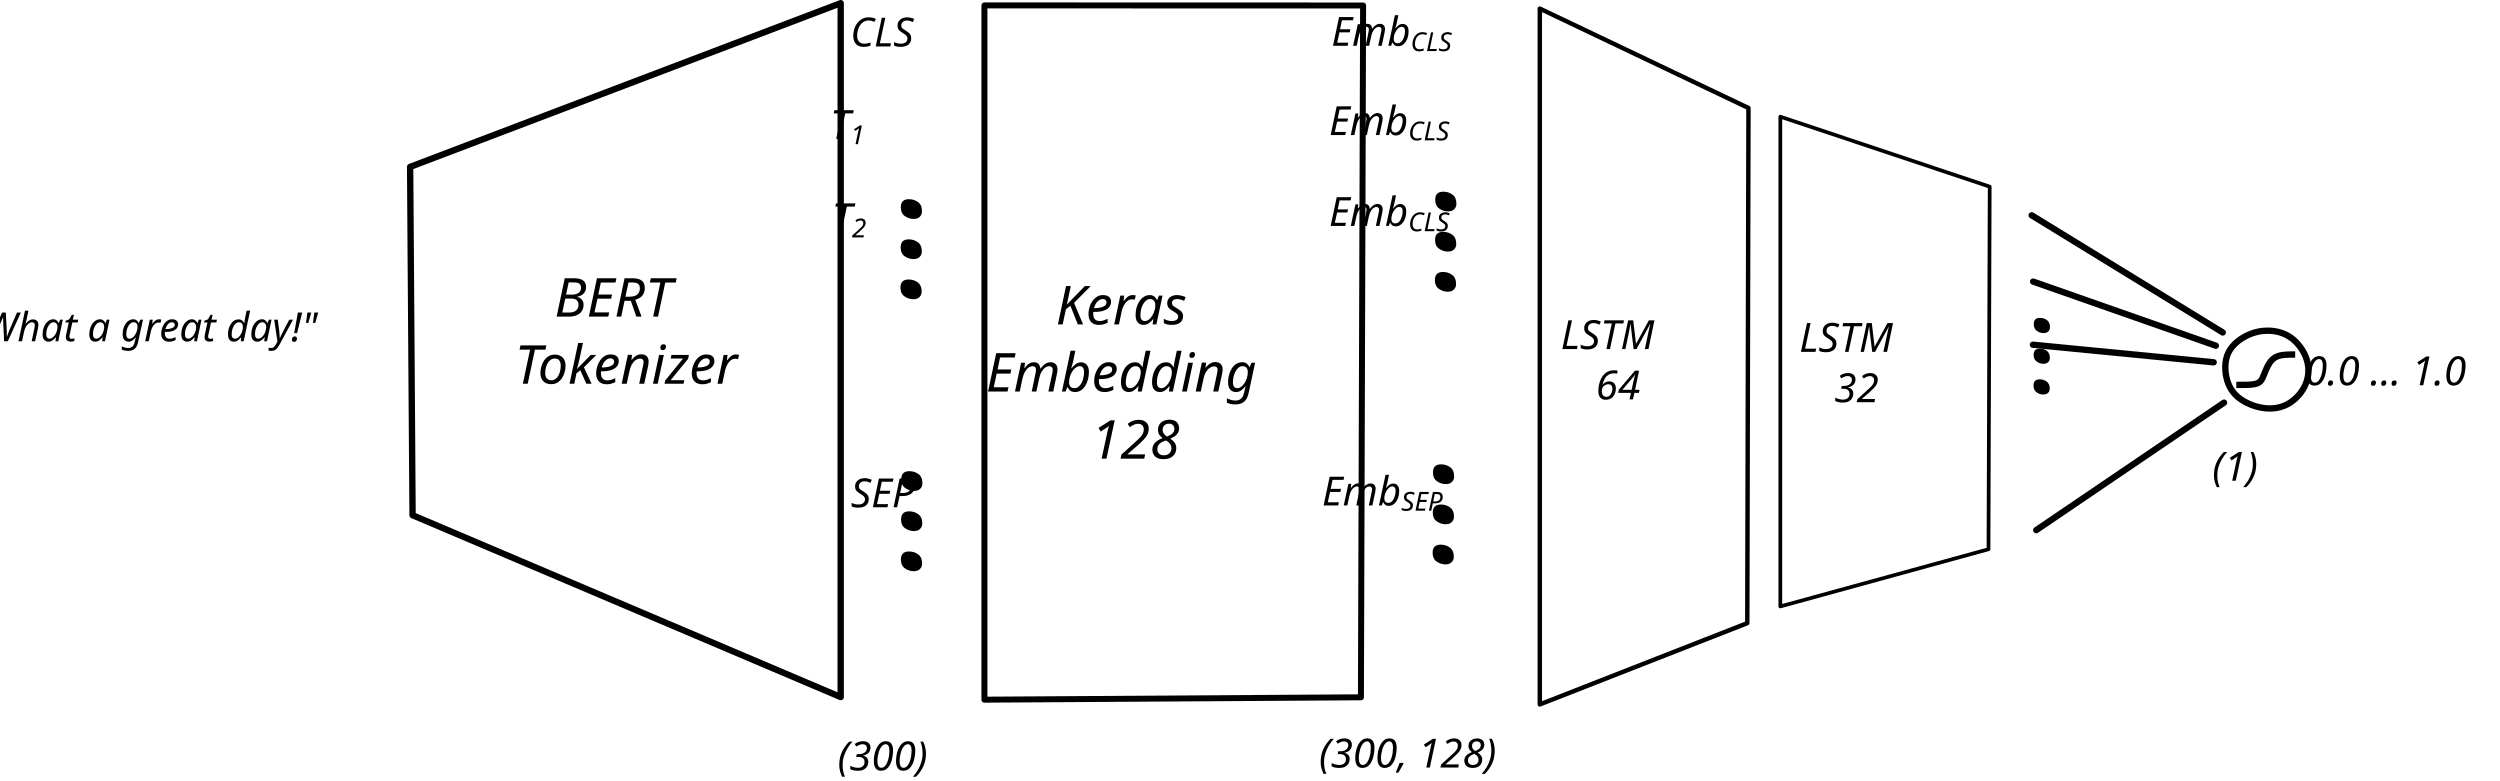
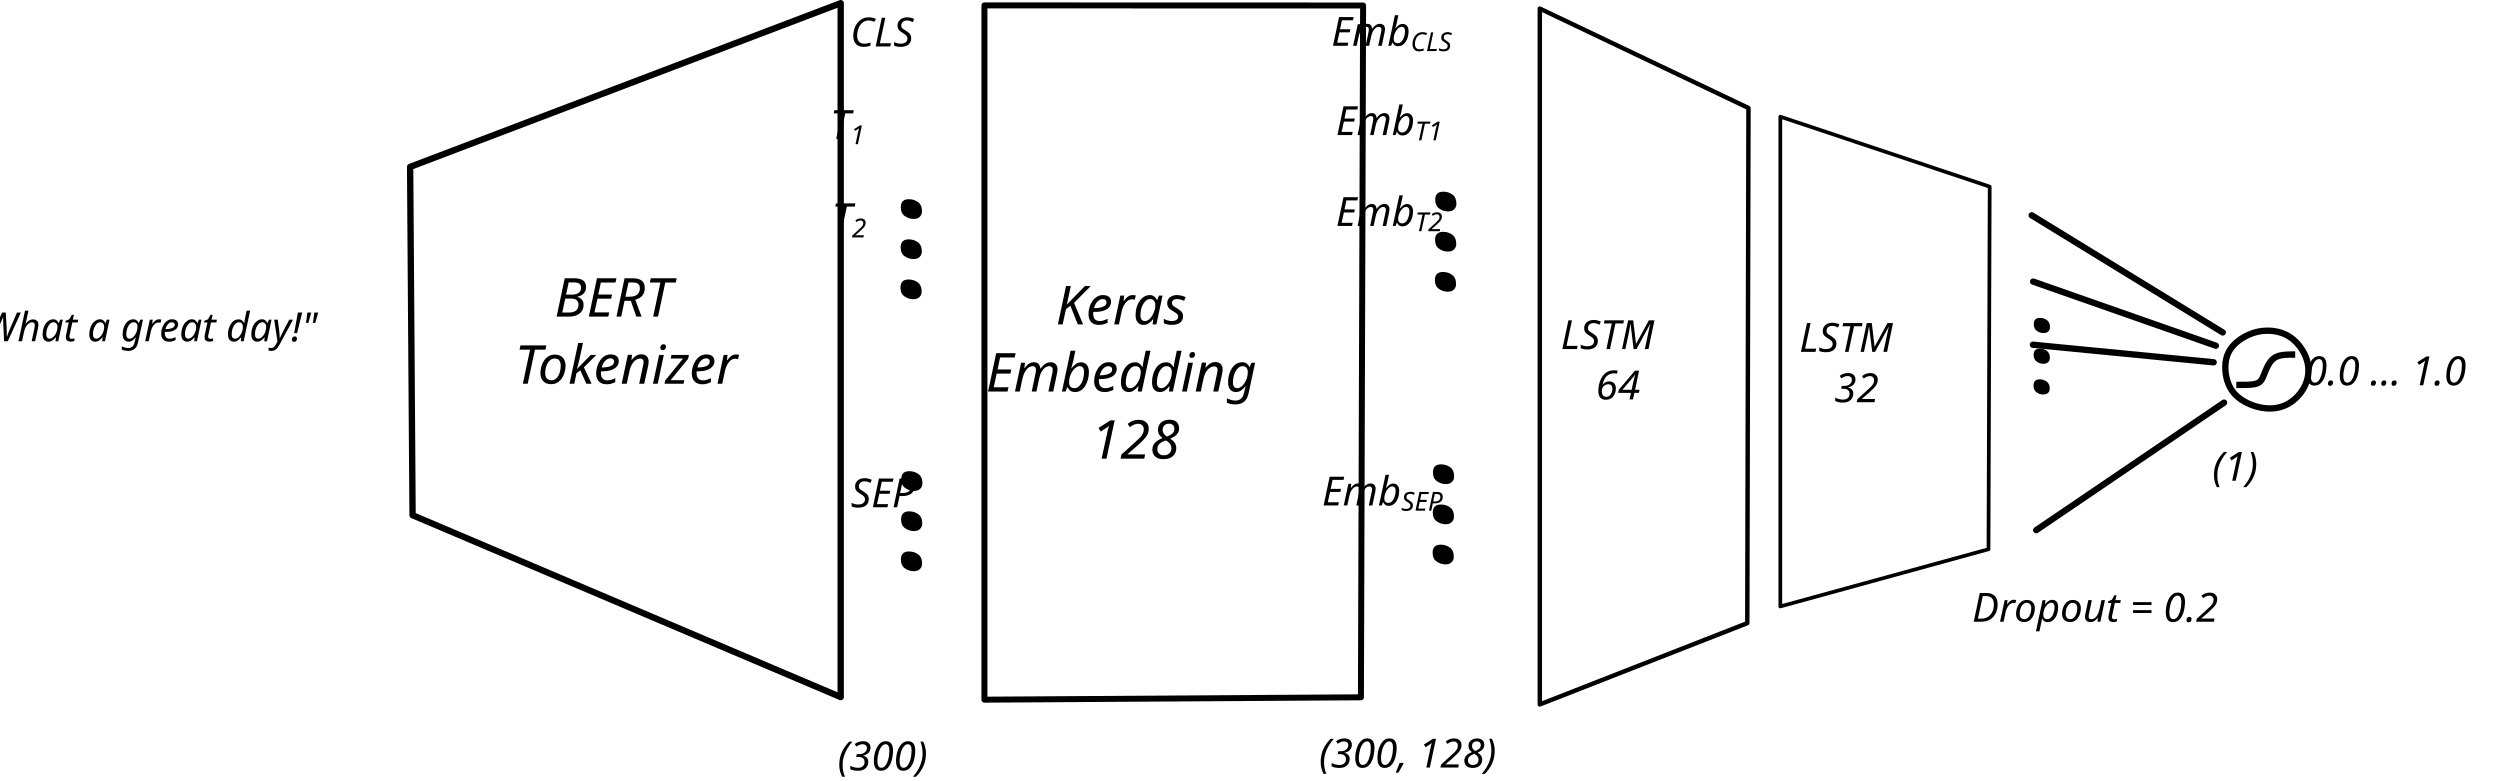
<svg xmlns="http://www.w3.org/2000/svg" width="394.169mm" height="123.036mm" viewBox="0 0 394.169 123.036" version="1.1" id="svg5" xml:space="preserve">
  <defs id="defs2">
    <rect x="205.818" y="232.899" width="204.464" height="77.182" id="rect421-8" />
  </defs>
  <g id="layer1" transform="translate(54.30213,-270.9839)">
    <text xml:space="preserve" transform="matrix(0.2645833,0,0,0.2645833,-36.76085,251.4552)" id="text419-9" style="font-style:italic;font-variant:normal;font-weight:500;font-stretch:normal;font-size:32px;font-family:'CMU Classical Serif';-inkscape-font-specification:'CMU Classical Serif, Medium Italic';font-variant-ligatures:normal;font-variant-caps:normal;font-variant-numeric:normal;font-variant-east-asian:normal;text-align:center;white-space:pre;shape-inside:url(#rect421-8);display:inline;fill:#000000;stroke:#000000;stroke-width:0;stroke-linejoin:round;stroke-dasharray:none" x="67.648" y="0">
-       <tspan x="264.089" y="262.492" id="tspan20163">BERT
+       <tspan x="264.089" y="262.492" id="tspan1835">BERT
</tspan>
-       <tspan x="240.417" y="302.492" id="tspan20165">Tokenizer</tspan>
+       <tspan x="240.417" y="302.492" id="tspan1837">Tokenizer</tspan>
    </text>
    <text xml:space="preserve" style="font-style:italic;font-variant:normal;font-weight:500;font-stretch:normal;font-size:8.467px;font-family:'CMU Classical Serif';-inkscape-font-specification:'CMU Classical Serif, Medium Italic';font-variant-ligatures:normal;font-variant-caps:normal;font-variant-numeric:normal;font-variant-east-asian:normal;text-align:center;text-anchor:middle;fill:#000000;stroke:#000000;stroke-width:1.5875e-08;stroke-linejoin:round;stroke-dasharray:none" x="130.184" y="322.134" id="text1911-7">
      <tspan style="stroke-width:1.5875e-08" x="130.184" y="322.134" id="tspan1913-9">Keras</tspan>
      <tspan style="stroke-width:1.5875e-08" x="130.184" y="332.718" id="tspan16134">Embedding</tspan>
      <tspan style="stroke-width:1.5875e-08" x="130.184" y="343.301" id="tspan16409">128</tspan>
    </text>
    <path id="rect4422-64" style="fill:none;stroke:#000000;stroke-width:0.943;stroke-linejoin:round;stroke-dasharray:none" d="m 100.911,271.835 59.704,0.017 -0.343,109.074 -59.361,0.374 z" />
    <path id="rect4422-6-7" style="fill:none;stroke:#000000;stroke-width:1;stroke-linejoin:round;stroke-dasharray:none" d="m 78.248,271.484 -67.887,25.812 0.386,54.919 67.501,28.676 z" />
    <path id="rect4422-6-7-5" style="fill:none;stroke:#000000;stroke-width:0.699;stroke-linejoin:round;stroke-dasharray:none" d="m 188.476,272.34 32.899,15.672 -0.188,81.223 -32.711,12.812 z" />
    <text xml:space="preserve" style="font-style:italic;font-variant:normal;font-weight:500;font-stretch:normal;font-size:6.35px;font-family:'CMU Classical Serif';-inkscape-font-specification:'CMU Classical Serif, Medium Italic';font-variant-ligatures:normal;font-variant-caps:normal;font-variant-numeric:normal;font-variant-east-asian:normal;text-align:center;text-anchor:middle;fill:#000000;stroke:#000000;stroke-width:0;stroke-linejoin:round;stroke-dasharray:none" x="88.891" y="278.308" id="text8888-7">
      <tspan id="tspan8886-9" style="stroke-width:0" x="88.891" y="278.308">CLS</tspan>
    </text>
    <text xml:space="preserve" style="font-style:italic;font-variant:normal;font-weight:500;font-stretch:normal;font-size:6.35px;font-family:'CMU Classical Serif';-inkscape-font-specification:'CMU Classical Serif, Medium Italic';font-variant-ligatures:normal;font-variant-caps:normal;font-variant-numeric:normal;font-variant-east-asian:normal;text-align:center;text-anchor:middle;fill:#000000;stroke:#000000;stroke-width:0;stroke-linejoin:round;stroke-dasharray:none" x="89.011" y="350.964" id="text8888-1-3">
      <tspan id="tspan8886-0-3" style="stroke-width:0" x="89.011" y="350.964">SEP</tspan>
    </text>
    <text xml:space="preserve" style="font-style:italic;font-variant:normal;font-weight:500;font-stretch:normal;font-size:6.35px;font-family:'CMU Classical Serif';-inkscape-font-specification:'CMU Classical Serif, Medium Italic';font-variant-ligatures:normal;font-variant-caps:normal;font-variant-numeric:normal;font-variant-east-asian:normal;text-align:center;text-anchor:middle;fill:#000000;stroke:#000000;stroke-width:0;stroke-linejoin:round;stroke-dasharray:none" x="89.465" y="307.583" id="text8888-54-7">
      <tspan id="tspan8886-81-9" style="stroke-width:0" x="89.465" y="307.583">T<tspan style="font-size:65%;baseline-shift:sub" id="tspan11270-7">2</tspan>
      </tspan>
    </text>
    <text xml:space="preserve" style="font-style:italic;font-variant:normal;font-weight:500;font-stretch:normal;font-size:6.35px;font-family:'CMU Classical Serif';-inkscape-font-specification:'CMU Classical Serif, Medium Italic';font-variant-ligatures:normal;font-variant-caps:normal;font-variant-numeric:normal;font-variant-east-asian:normal;text-align:center;text-anchor:middle;fill:#000000;stroke:#000000;stroke-width:0;stroke-linejoin:round;stroke-dasharray:none" x="89.211" y="292.89" id="text8888-3-3">
      <tspan id="tspan8886-6-4" style="stroke-width:0" x="89.211" y="292.89">T<tspan style="font-size:65%;baseline-shift:sub" id="tspan11268-6">1</tspan>
      </tspan>
    </text>
    <text xml:space="preserve" style="font-style:italic;font-variant:normal;font-weight:500;font-stretch:normal;font-size:24.732px;font-family:'CMU Classical Serif';-inkscape-font-specification:'CMU Classical Serif, Medium Italic';font-variant-ligatures:normal;font-variant-caps:normal;font-variant-numeric:normal;font-variant-east-asian:normal;text-align:center;text-anchor:middle;fill:#000000;stroke:#000000;stroke-width:0;stroke-linejoin:round;stroke-dasharray:none" x="327.084" y="-89.346" id="text8986-2" transform="rotate(90.24146)">
      <tspan id="tspan8984-85" style="stroke-width:0" x="327.084" y="-89.346">...</tspan>
    </text>
    <text xml:space="preserve" style="font-style:italic;font-variant:normal;font-weight:500;font-stretch:normal;font-size:24.732px;font-family:'CMU Classical Serif';-inkscape-font-specification:'CMU Classical Serif, Medium Italic';font-variant-ligatures:normal;font-variant-caps:normal;font-variant-numeric:normal;font-variant-east-asian:normal;text-align:center;text-anchor:middle;fill:#000000;stroke:#000000;stroke-width:0;stroke-linejoin:round;stroke-dasharray:none" x="369.968" y="-89.597" id="text8986-4-1" transform="rotate(90.24146)">
      <tspan id="tspan8984-7-2" style="stroke-width:0" x="369.968" y="-89.597">...</tspan>
    </text>
    <text xml:space="preserve" style="font-style:italic;font-variant:normal;font-weight:500;font-stretch:normal;font-size:6.35px;font-family:'CMU Classical Serif';-inkscape-font-specification:'CMU Classical Serif, Medium Italic';font-variant-ligatures:normal;font-variant-caps:normal;font-variant-numeric:normal;font-variant-east-asian:normal;text-align:center;baseline-shift:baseline;text-anchor:middle;fill:#000000;stroke:#000000;stroke-width:0;stroke-linejoin:round;stroke-dasharray:none" x="175.003" y="278.207" id="text11278-9">
      <tspan id="tspan11276-7" style="font-size:6.35px;baseline-shift:baseline;stroke-width:0" x="175.003" y="278.207">Emb<tspan style="font-size:65%;baseline-shift:sub" id="tspan12851-6">CLS</tspan>
      </tspan>
    </text>
    <text xml:space="preserve" style="font-style:italic;font-variant:normal;font-weight:500;font-stretch:normal;font-size:6.35px;font-family:'CMU Classical Serif';-inkscape-font-specification:'CMU Classical Serif, Medium Italic';font-variant-ligatures:normal;font-variant-caps:normal;font-variant-numeric:normal;font-variant-east-asian:normal;text-align:center;baseline-shift:baseline;text-anchor:middle;fill:#000000;stroke:#000000;stroke-width:0;stroke-linejoin:round;stroke-dasharray:none" x="174.631" y="292.279" id="text11278-8-4">
-       <tspan id="tspan11276-4-1" style="font-size:6.35px;baseline-shift:baseline;stroke-width:0" x="174.631" y="292.279">Emb<tspan style="font-size:65%;baseline-shift:sub" id="tspan12851-9-9">CLS</tspan>
+       <tspan id="tspan11276-4-1" style="font-size:6.35px;baseline-shift:baseline;stroke-width:0" x="174.631" y="292.279">Emb<tspan style="font-size:65%;baseline-shift:sub" id="tspan12851-9-9">T1</tspan>
      </tspan>
    </text>
    <text xml:space="preserve" style="font-style:italic;font-variant:normal;font-weight:500;font-stretch:normal;font-size:6.35px;font-family:'CMU Classical Serif';-inkscape-font-specification:'CMU Classical Serif, Medium Italic';font-variant-ligatures:normal;font-variant-caps:normal;font-variant-numeric:normal;font-variant-east-asian:normal;text-align:center;baseline-shift:baseline;text-anchor:middle;fill:#000000;stroke:#000000;stroke-width:0;stroke-linejoin:round;stroke-dasharray:none" x="174.631" y="306.61" id="text11278-1-14">
-       <tspan id="tspan11276-1-3" style="font-size:6.35px;baseline-shift:baseline;stroke-width:0" x="174.631" y="306.61">Emb<tspan style="font-size:65%;baseline-shift:sub" id="tspan12851-7-3">CLS</tspan>
+       <tspan id="tspan11276-1-3" style="font-size:6.35px;baseline-shift:baseline;stroke-width:0" x="174.631" y="306.61">Emb<tspan style="font-size:65%;baseline-shift:sub" id="tspan12851-7-3">T2</tspan>
      </tspan>
    </text>
    <text xml:space="preserve" style="font-style:italic;font-variant:normal;font-weight:500;font-stretch:normal;font-size:6.35px;font-family:'CMU Classical Serif';-inkscape-font-specification:'CMU Classical Serif, Medium Italic';font-variant-ligatures:normal;font-variant-caps:normal;font-variant-numeric:normal;font-variant-east-asian:normal;text-align:center;baseline-shift:baseline;text-anchor:middle;fill:#000000;stroke:#000000;stroke-width:0;stroke-linejoin:round;stroke-dasharray:none" x="173.556" y="350.676" id="text11278-1-1-0">
      <tspan id="tspan11276-1-5-2" style="font-size:6.35px;baseline-shift:baseline;stroke-width:0" x="173.556" y="350.676">Emb<tspan style="font-size:65%;baseline-shift:sub" id="tspan13024-6">SEP</tspan>
      </tspan>
    </text>
    <text xml:space="preserve" style="font-style:italic;font-variant:normal;font-weight:500;font-stretch:normal;font-size:6.35px;font-family:'CMU Classical Serif';-inkscape-font-specification:'CMU Classical Serif, Medium Italic';font-variant-ligatures:normal;font-variant-caps:normal;font-variant-numeric:normal;font-variant-east-asian:normal;text-align:center;text-anchor:middle;fill:#000000;stroke:#000000;stroke-width:0;stroke-linejoin:round;stroke-dasharray:none" x="-27.806" y="324.792" id="text12849-0">
      <tspan id="tspan12847-4" style="stroke-width:0" x="-27.806" y="324.792">"What a great day!"</tspan>
    </text>
    <text xml:space="preserve" style="font-style:italic;font-variant:normal;font-weight:500;font-stretch:normal;font-size:24.732px;font-family:'CMU Classical Serif';-inkscape-font-specification:'CMU Classical Serif, Medium Italic';font-variant-ligatures:normal;font-variant-caps:normal;font-variant-numeric:normal;font-variant-east-asian:normal;text-align:center;text-anchor:middle;fill:#000000;stroke:#000000;stroke-width:0;stroke-linejoin:round;stroke-dasharray:none" x="325.547" y="-173.602" id="text8986-40-2" transform="rotate(90.24146)">
      <tspan id="tspan8984-8-2" style="stroke-width:0" x="325.547" y="-173.602">...</tspan>
    </text>
    <text xml:space="preserve" style="font-style:italic;font-variant:normal;font-weight:500;font-stretch:normal;font-size:18.921px;font-family:'CMU Classical Serif';-inkscape-font-specification:'CMU Classical Serif, Medium Italic';font-variant-ligatures:normal;font-variant-caps:normal;font-variant-numeric:normal;font-variant-east-asian:normal;text-align:center;text-anchor:middle;fill:#000000;stroke:#000000;stroke-width:0;stroke-linejoin:round;stroke-dasharray:none" x="339.166" y="-267.978" id="text8986-40-2-6" transform="rotate(90.24146)">
      <tspan id="tspan8984-8-2-1" style="stroke-width:0" x="339.166" y="-267.978">...</tspan>
    </text>
    <text xml:space="preserve" style="font-style:italic;font-variant:normal;font-weight:500;font-stretch:normal;font-size:24.732px;font-family:'CMU Classical Serif';-inkscape-font-specification:'CMU Classical Serif, Medium Italic';font-variant-ligatures:normal;font-variant-caps:normal;font-variant-numeric:normal;font-variant-east-asian:normal;text-align:center;text-anchor:middle;fill:#000000;stroke:#000000;stroke-width:0;stroke-linejoin:round;stroke-dasharray:none" x="368.539" y="-173.425" id="text8986-1-6" transform="rotate(90.24146)">
      <tspan id="tspan8984-5-1" style="stroke-width:0" x="368.539" y="-173.425">...</tspan>
    </text>
    <path style="fill:none;stroke:#000000;stroke-width:1;stroke-linejoin:round;stroke-dasharray:none" d="m 299.588,324.086 c -1.164,0.645 -2.273,1.618 -2.748,2.993 -0.475,1.375 -0.317,3.152 0.219,4.464 0.536,1.313 1.45,2.161 2.559,2.778 1.109,0.617 2.413,1.001 3.65,1.058 1.237,0.057 2.407,-0.215 3.455,-0.877 1.048,-0.662 1.974,-1.714 2.486,-2.914 0.512,-1.199 0.609,-2.546 0.195,-3.876 -0.414,-1.33 -1.34,-2.642 -2.461,-3.457 -1.121,-0.815 -2.437,-1.132 -3.705,-1.132 -1.267,-4e-5 -2.486,0.317 -3.65,0.962 z" id="path2022-5" />
    <path style="fill:none;stroke:#000000;stroke-width:1;stroke-linejoin:round;stroke-dasharray:none" d="m 298.29,331.668 c 1.14,0.011 2.279,0.023 2.973,-0.141 0.695,-0.164 0.944,-0.504 1.136,-0.885 0.192,-0.382 0.326,-0.806 0.606,-1.443 0.28,-0.637 0.707,-1.485 1.493,-1.907 0.786,-0.422 1.932,-0.416 3.077,-0.41" id="path3606-6" />
    <path style="fill:none;stroke:#000000;stroke-width:1;stroke-linecap:round;stroke-linejoin:round;stroke-dasharray:none" d="m 266.031,304.934 c 0,0 30.122,18.467 30.122,18.467" id="path13040-5-3" />
    <path style="fill:none;stroke:#000000;stroke-width:1;stroke-linecap:round;stroke-linejoin:round;stroke-dasharray:none" d="m 266.224,325.336 c 0,0 28.497,2.771 28.497,2.771" id="path13040-5-5-0" />
    <path style="fill:none;stroke:#000000;stroke-width:1;stroke-linecap:round;stroke-linejoin:round;stroke-dasharray:none" d="m 266.257,315.383 c 0,0 28.807,10.106 28.807,10.106" id="path13040-8-1" />
    <path style="fill:none;stroke:#000000;stroke-width:1;stroke-linecap:round;stroke-linejoin:round;stroke-dasharray:none" d="m 266.748,354.567 c 0,0 29.613,-20.1 29.613,-20.1" id="path13040-7-3" />
    <text xml:space="preserve" style="font-style:italic;font-variant:normal;font-weight:500;font-stretch:normal;font-size:6.35px;font-family:'CMU Classical Serif';-inkscape-font-specification:'CMU Classical Serif, Medium Italic';font-variant-ligatures:normal;font-variant-caps:normal;font-variant-numeric:normal;font-variant-east-asian:normal;text-align:center;text-anchor:middle;fill:#000000;stroke:#000000;stroke-width:0;stroke-linecap:round;stroke-linejoin:round;stroke-dasharray:none" x="325.958" y="331.721" id="text15907-3">
      <tspan id="tspan15905-9" style="fill:#000000;stroke-width:0;stroke-dasharray:none" x="325.958" y="331.721">0.0 ... 1.0</tspan>
    </text>
    <text xml:space="preserve" style="font-style:italic;font-variant:normal;font-weight:500;font-stretch:normal;font-size:6.35px;font-family:'CMU Classical Serif';-inkscape-font-specification:'CMU Classical Serif, Medium Italic';font-variant-ligatures:normal;font-variant-caps:normal;font-variant-numeric:normal;font-variant-east-asian:normal;text-align:center;text-anchor:middle;fill:#000000;stroke:#000000;stroke-width:0;stroke-linecap:round;stroke-linejoin:round;stroke-dasharray:none" x="204.926" y="326.019" id="text16160">
      <tspan id="tspan16158" style="stroke-width:0" x="204.926" y="326.019">LSTM</tspan>
      <tspan style="stroke-width:0" x="204.926" y="333.957" id="tspan16162">64</tspan>
    </text>
    <path id="rect4422-6-7-5-1" style="fill:none;stroke:#000000;stroke-width:0.587;stroke-linejoin:round;stroke-dasharray:none" d="m 226.397,289.381 33.011,11.031 -0.189,57.169 -32.822,9.018 z" />
    <text xml:space="preserve" style="font-style:italic;font-variant:normal;font-weight:500;font-stretch:normal;font-size:6.35px;font-family:'CMU Classical Serif';-inkscape-font-specification:'CMU Classical Serif, Medium Italic';font-variant-ligatures:normal;font-variant-caps:normal;font-variant-numeric:normal;font-variant-east-asian:normal;text-align:center;text-anchor:middle;fill:#000000;stroke:#000000;stroke-width:0;stroke-linecap:round;stroke-linejoin:round;stroke-dasharray:none" x="242.545" y="326.457" id="text16160-1">
      <tspan id="tspan16158-9" style="stroke-width:0" x="242.545" y="326.457">LSTM</tspan>
      <tspan style="stroke-width:0" x="242.545" y="334.394" id="tspan16162-0">32</tspan>
    </text>
    <text xml:space="preserve" style="font-style:italic;font-variant:normal;font-weight:500;font-stretch:normal;font-size:6.35px;font-family:'CMU Classical Serif';-inkscape-font-specification:'CMU Classical Serif, Medium Italic';font-variant-ligatures:normal;font-variant-caps:normal;font-variant-numeric:normal;font-variant-east-asian:normal;text-align:center;text-anchor:middle;fill:#000000;stroke:#000000;stroke-width:0;stroke-linecap:round;stroke-linejoin:round;stroke-dasharray:none" x="302.234" y="346.785" id="text16366-4-7">
      <tspan id="tspan16364-9-3" style="stroke-width:0" x="302.234" y="346.785">(1)</tspan>
    </text>
    <text xml:space="preserve" style="font-style:italic;font-variant:normal;font-weight:500;font-stretch:normal;font-size:6.35px;font-family:'CMU Classical Serif';-inkscape-font-specification:'CMU Classical Serif, Medium Italic';font-variant-ligatures:normal;font-variant-caps:normal;font-variant-numeric:normal;font-variant-east-asian:normal;text-align:center;text-anchor:middle;fill:#000000;stroke:#000000;stroke-width:0;stroke-linecap:round;stroke-linejoin:round;stroke-dasharray:none" x="171.782" y="392" id="text16362-5">
      <tspan id="tspan16360-5" style="stroke-width:0" x="171.782" y="392">(300, 128)</tspan>
    </text>
    <text xml:space="preserve" style="font-style:italic;font-variant:normal;font-weight:500;font-stretch:normal;font-size:6.35px;font-family:'CMU Classical Serif';-inkscape-font-specification:'CMU Classical Serif, Medium Italic';font-variant-ligatures:normal;font-variant-caps:normal;font-variant-numeric:normal;font-variant-east-asian:normal;text-align:center;text-anchor:middle;fill:#000000;stroke:#000000;stroke-width:0;stroke-linecap:round;stroke-linejoin:round;stroke-dasharray:none" x="88.992" y="392.445" id="text16370-0">
      <tspan id="tspan16368-0" style="stroke-width:0" x="88.992" y="392.445">(300)</tspan>
    </text>
+     <text xml:space="preserve" style="font-style:italic;font-weight:500;font-size:6.35px;font-family:'CMU Classical Serif';-inkscape-font-specification:'CMU Classical Serif, Medium Italic';text-align:center;text-anchor:middle;fill:#000000;stroke:#000000;stroke-width:0;stroke-linecap:round;stroke-linejoin:round" x="280.162" y="369.011" id="text509">
+       <tspan id="tspan507" style="stroke-width:0" x="280.162" y="369.011">Dropout = 0.2</tspan>
+     </text>
  </g>
</svg>
